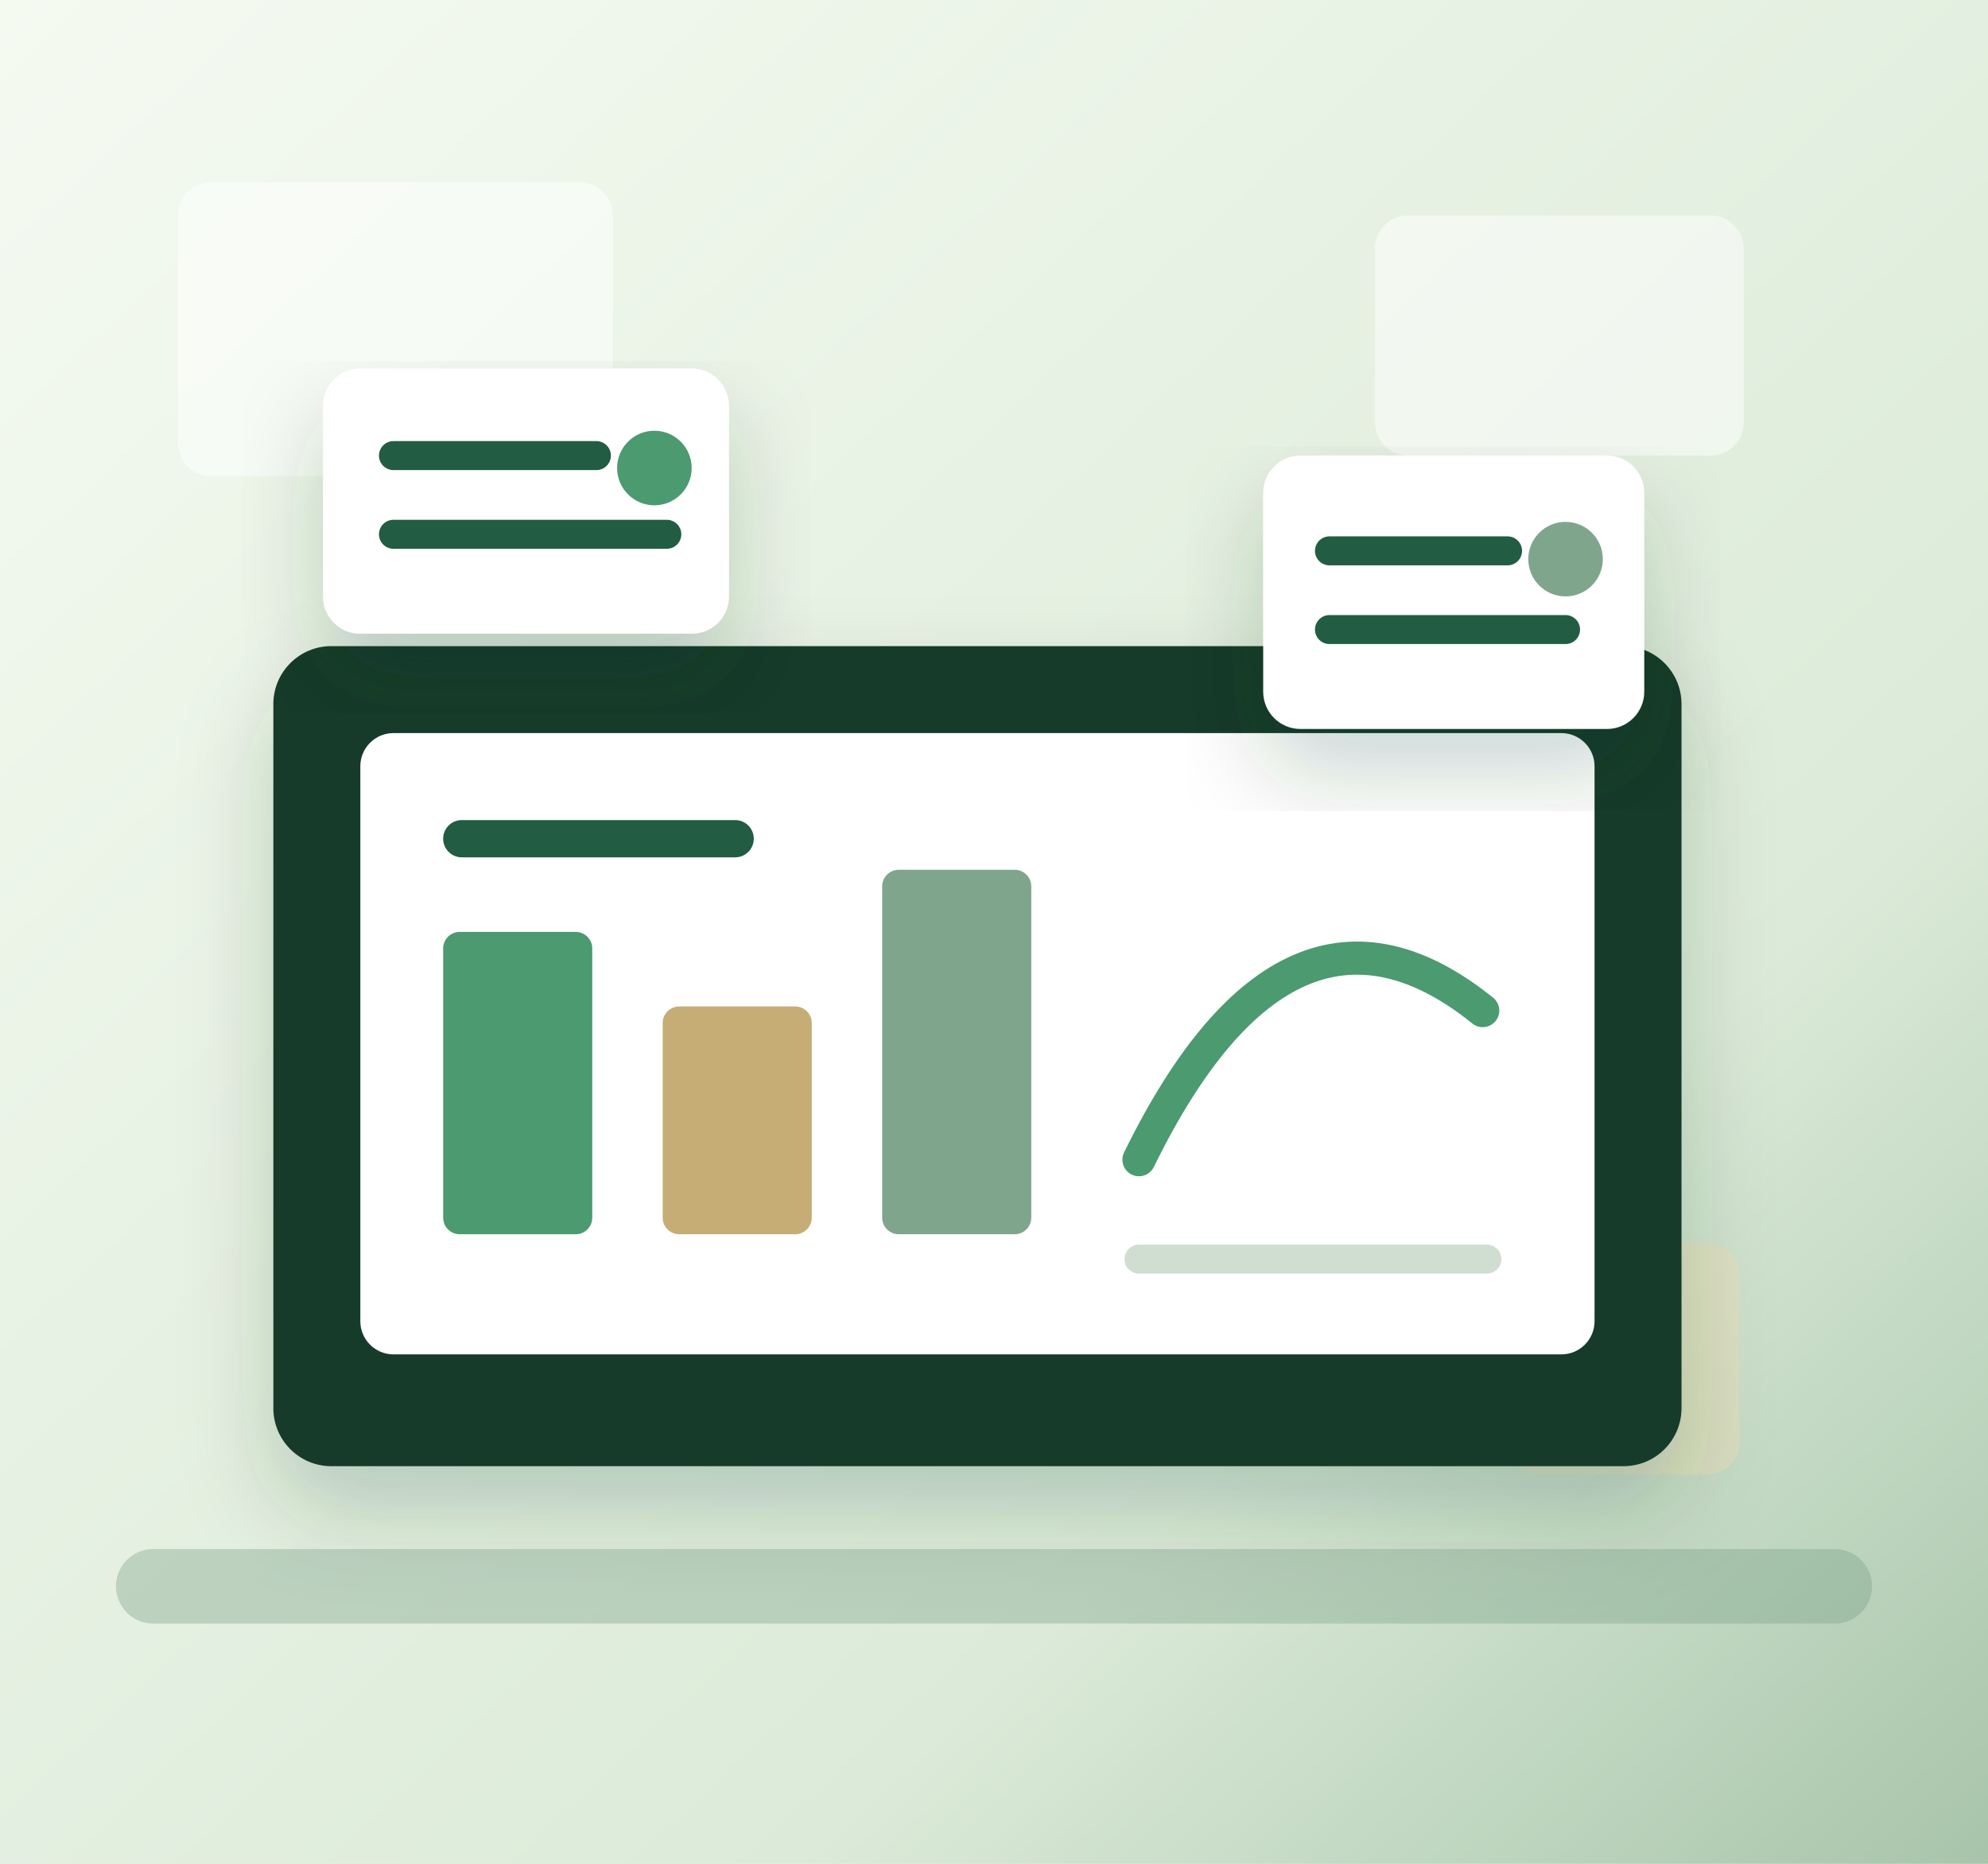
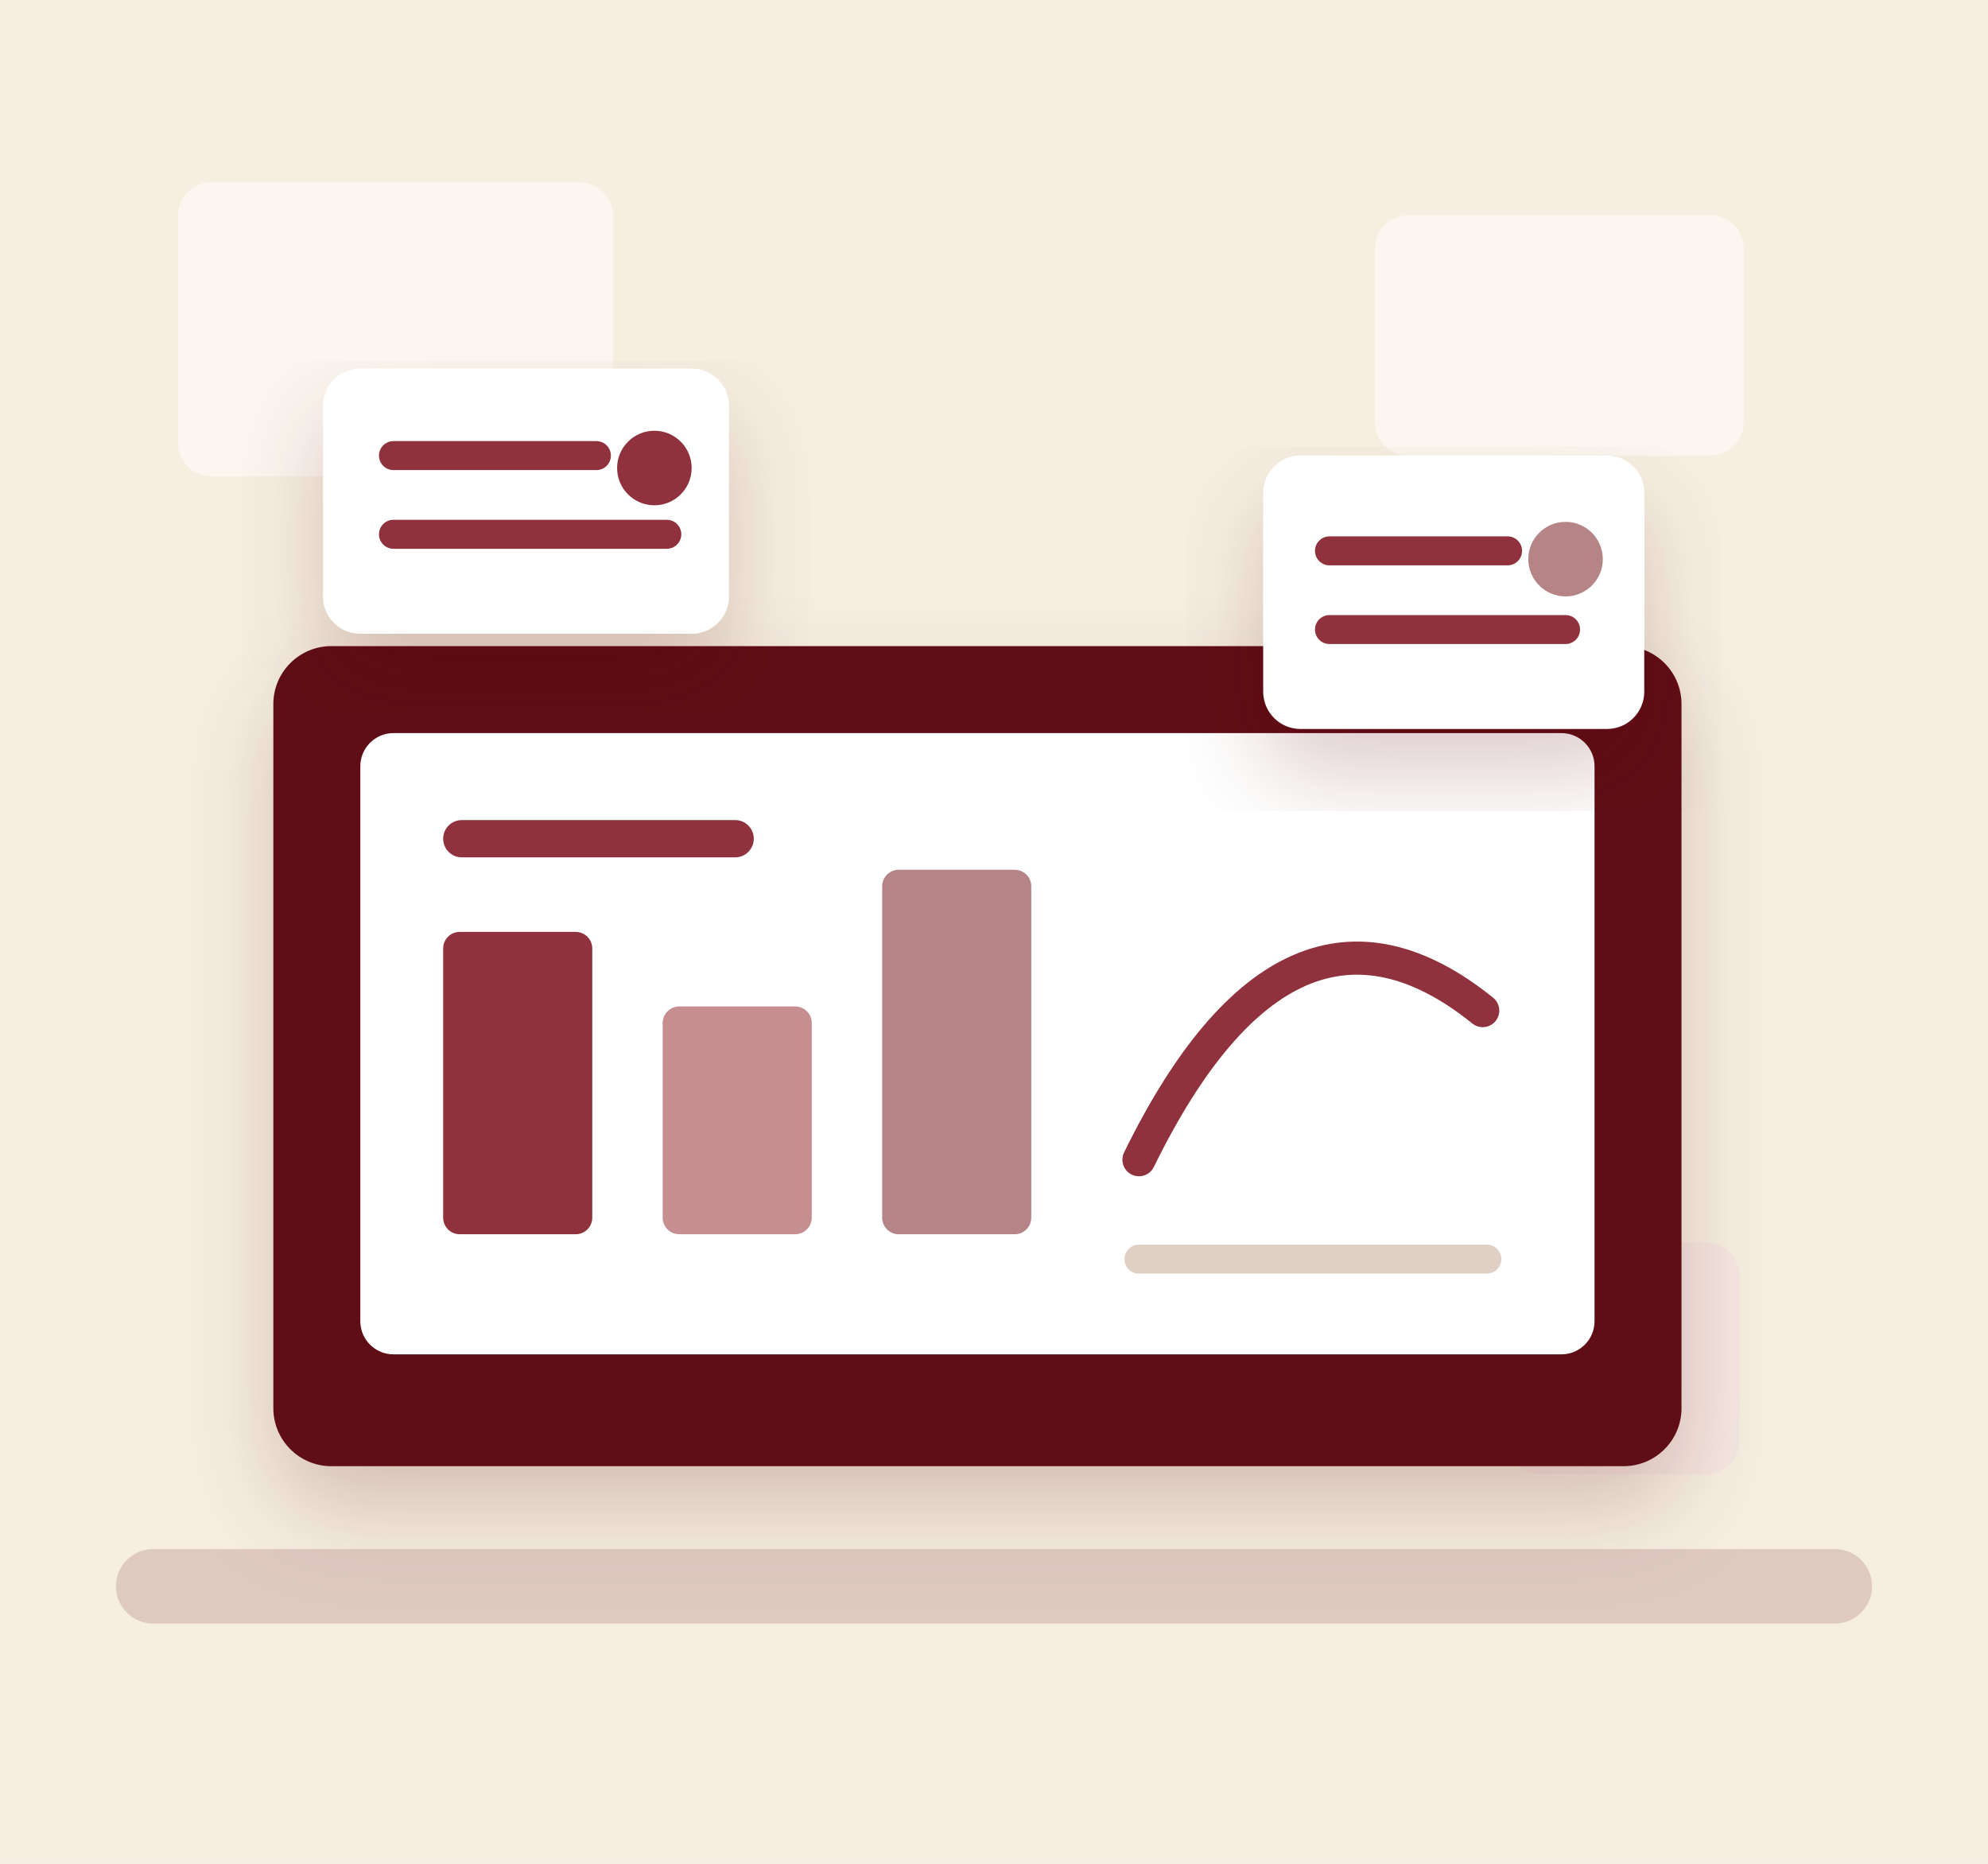
<svg xmlns="http://www.w3.org/2000/svg" viewBox="0 0 960 900" role="img" aria-labelledby="title desc">
  <defs>
-     <linearGradient id="bg" x1="0" y1="0" x2="1" y2="1">
-       <stop offset="0" stop-color="#f5faf1" />
-       <stop offset=".7" stop-color="#dcebd9" />
-       <stop offset="1" stop-color="#a7c4aa" />
-     </linearGradient>
    <filter id="shadow" x="-20%" y="-20%" width="140%" height="150%">
-       <feDropShadow dx="0" dy="22" stdDeviation="22" flood-color="#173b2c" flood-opacity=".2" />
+       <feDropShadow dx="0" dy="22" stdDeviation="22" flood-color="#5e0b15" flood-opacity=".2" />
    </filter>
  </defs>
-   <rect width="960" height="900" fill="url(#bg)" />
+   <rect width="960" height="900" fill="#F6EFE1" />
  <g opacity=".5">
    <rect x="86" y="88" width="210" height="142" rx="16" fill="#ffffff" />
    <rect x="664" y="104" width="178" height="116" rx="16" fill="#ffffff" />
-     <rect x="728" y="600" width="112" height="112" rx="16" fill="#e9deb8" />
+     <rect x="728" y="600" width="112" height="112" rx="16" fill="#f1e0df" />
  </g>
  <g filter="url(#shadow)">
-     <rect x="132" y="312" width="680" height="396" rx="28" fill="#173b2c" />
+     <rect x="132" y="312" width="680" height="396" rx="28" fill="#5e0b15" />
    <rect x="174" y="354" width="596" height="300" rx="16" fill="#ffffff" />
-     <rect x="214" y="396" width="150" height="18" rx="9" fill="#235b42" />
-     <rect x="214" y="450" width="72" height="146" rx="8" fill="#4c9a70" />
-     <rect x="320" y="486" width="72" height="110" rx="8" fill="#c5ad75" />
-     <rect x="426" y="420" width="72" height="176" rx="8" fill="#80a58d" />
-     <path d="M550 560c48-98 104-122 166-72" fill="none" stroke="#4c9a70" stroke-width="16" stroke-linecap="round" />
-     <path d="M550 608h168" stroke="#cfded1" stroke-width="14" stroke-linecap="round" />
+     <rect x="214" y="396" width="150" height="18" rx="9" fill="#90323d" />
+     <rect x="214" y="450" width="72" height="146" rx="8" fill="#90323d" />
+     <rect x="320" y="486" width="72" height="110" rx="8" fill="#c78e92" />
+     <rect x="426" y="420" width="72" height="176" rx="8" fill="#b58487" />
+     <path d="M550 560c48-98 104-122 166-72" fill="none" stroke="#90323d" stroke-width="16" stroke-linecap="round" />
+     <path d="M550 608h168" stroke="#e0cfc4" stroke-width="14" stroke-linecap="round" />
  </g>
  <g filter="url(#shadow)">
    <rect x="156" y="178" width="196" height="128" rx="18" fill="#ffffff" />
-     <path d="M190 220h98M190 258h132" stroke="#235b42" stroke-width="14" stroke-linecap="round" />
-     <circle cx="316" cy="226" r="18" fill="#4c9a70" />
+     <path d="M190 220h98M190 258h132" stroke="#90323d" stroke-width="14" stroke-linecap="round" />
+     <circle cx="316" cy="226" r="18" fill="#90323d" />
  </g>
  <g filter="url(#shadow)">
    <rect x="610" y="220" width="184" height="132" rx="18" fill="#ffffff" />
-     <path d="M642 266h86M642 304h114" stroke="#235b42" stroke-width="14" stroke-linecap="round" />
-     <circle cx="756" cy="270" r="18" fill="#80a58d" />
+     <path d="M642 266h86M642 304h114" stroke="#90323d" stroke-width="14" stroke-linecap="round" />
+     <circle cx="756" cy="270" r="18" fill="#b58487" />
  </g>
-   <path d="M74 766h812" stroke="#729b80" stroke-width="36" stroke-linecap="round" opacity=".35" />
+   <path d="M74 766h812" stroke="#b58487" stroke-width="36" stroke-linecap="round" opacity=".35" />
</svg>
